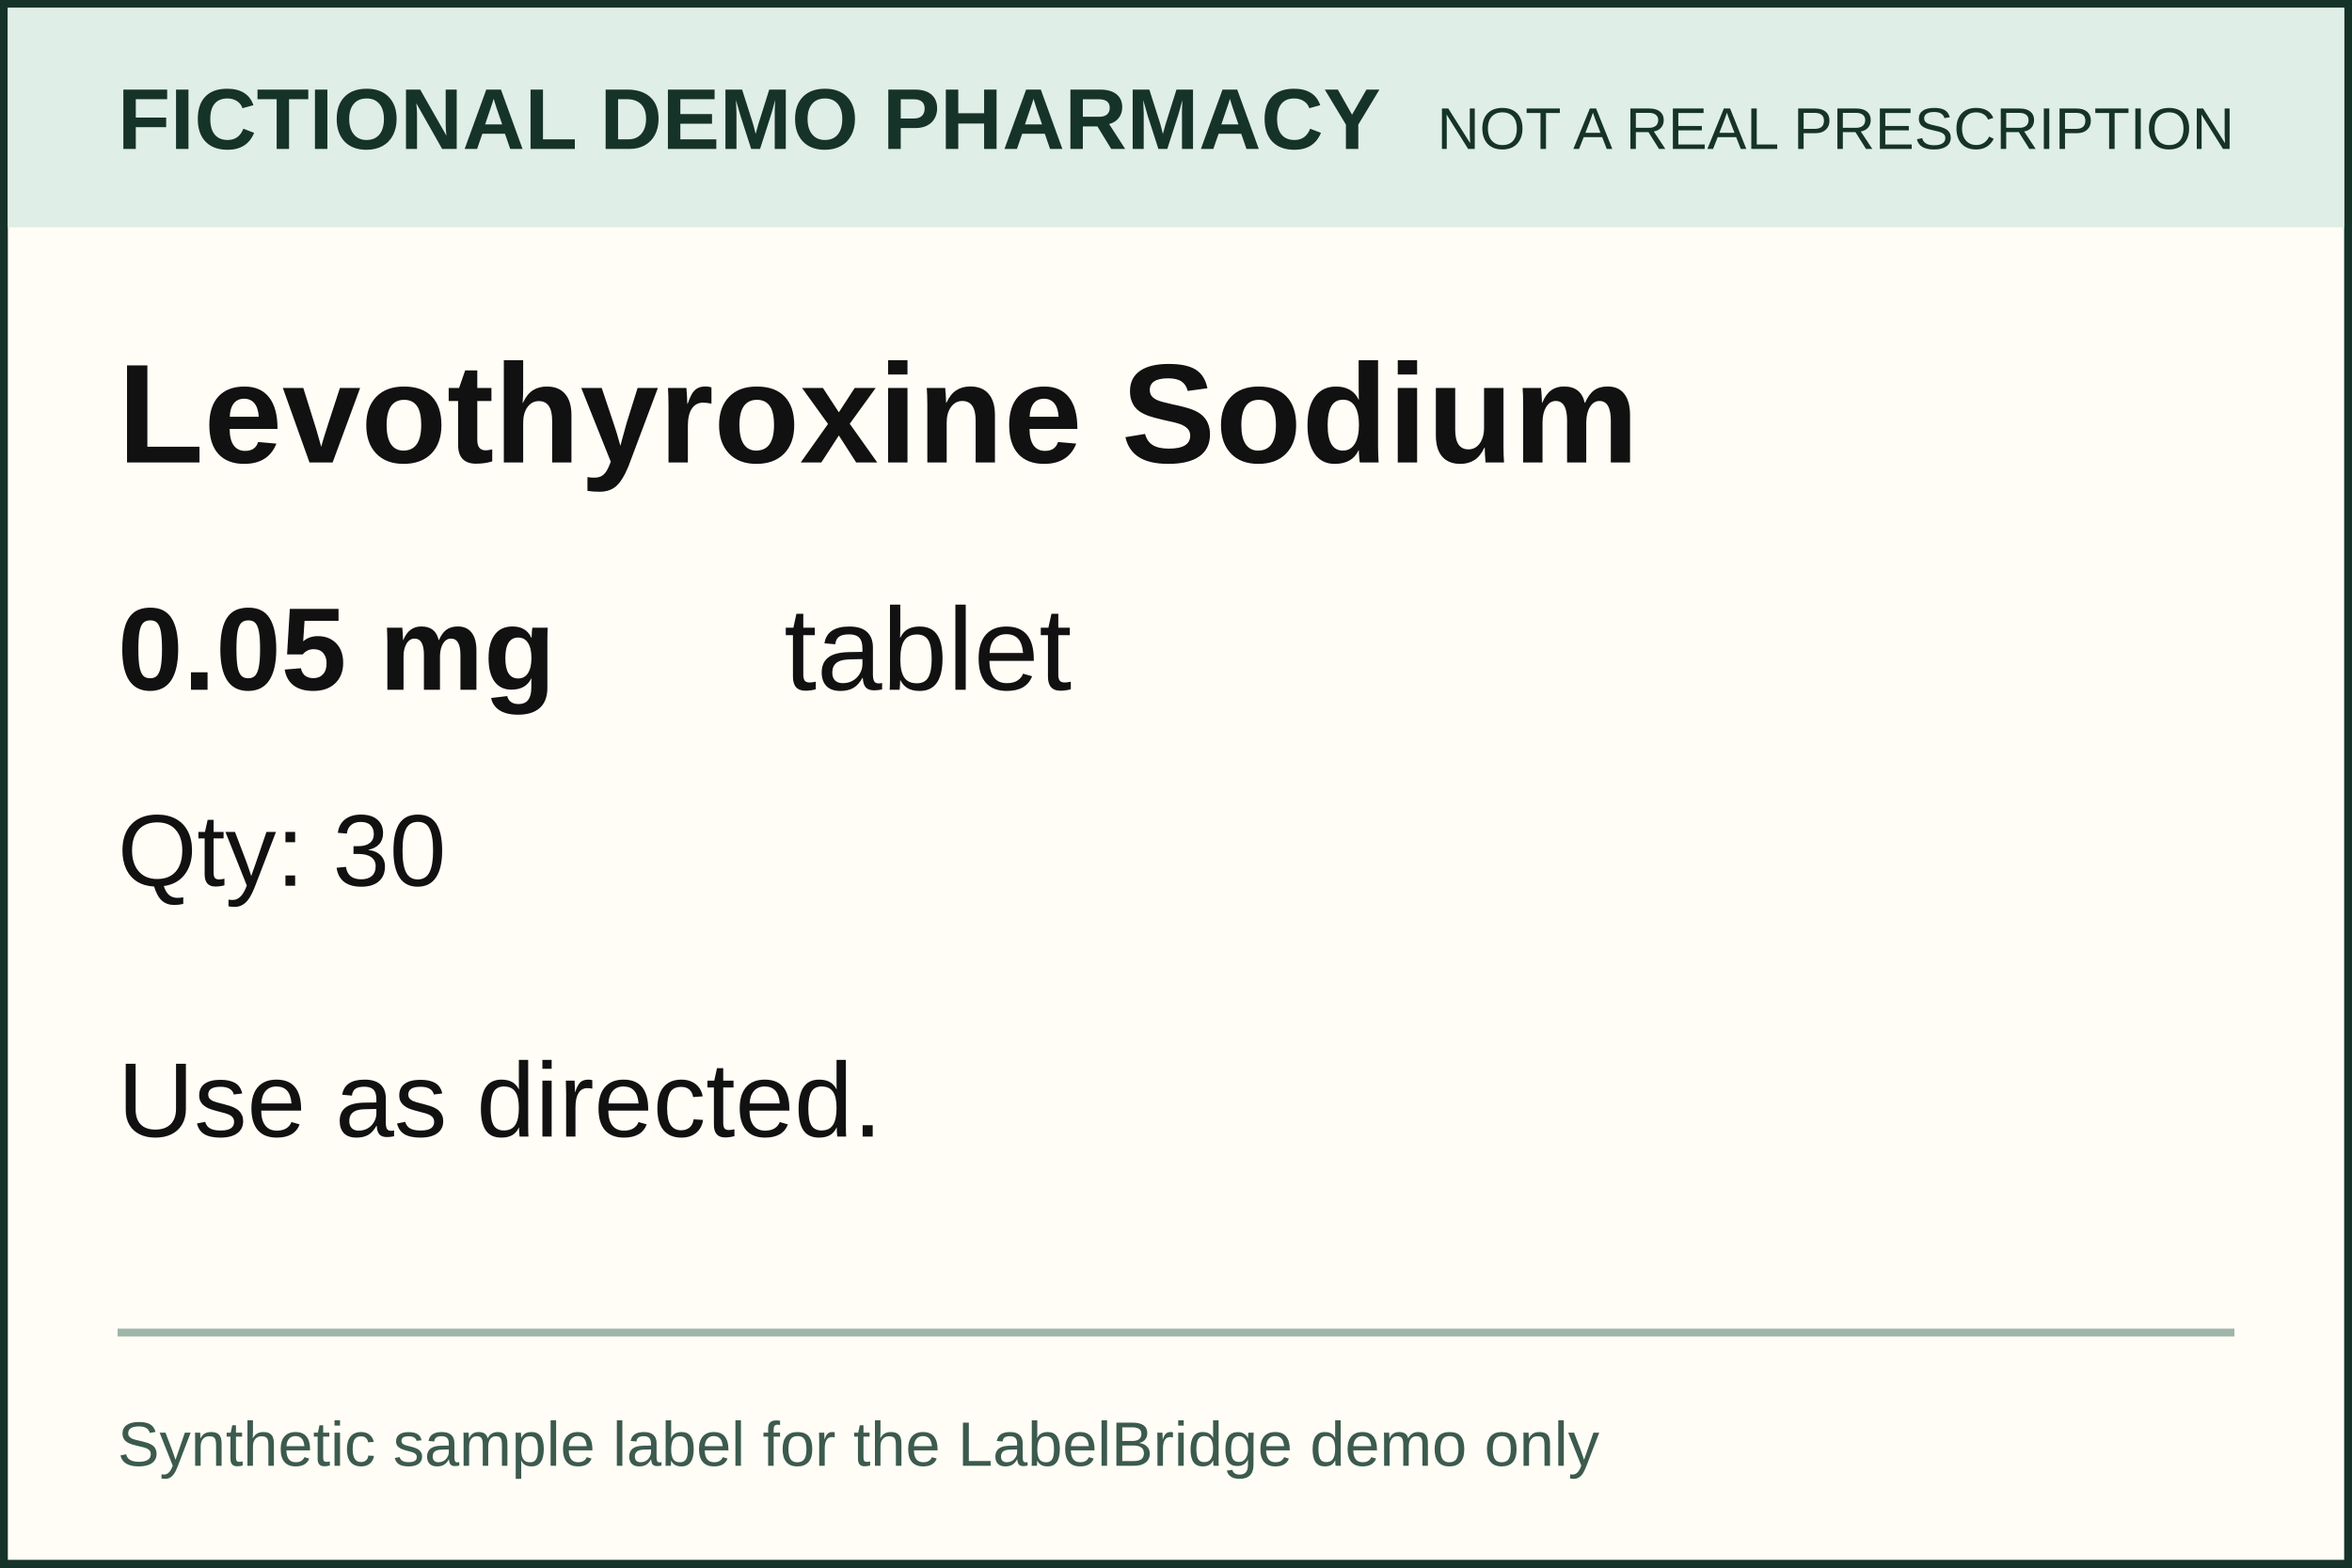
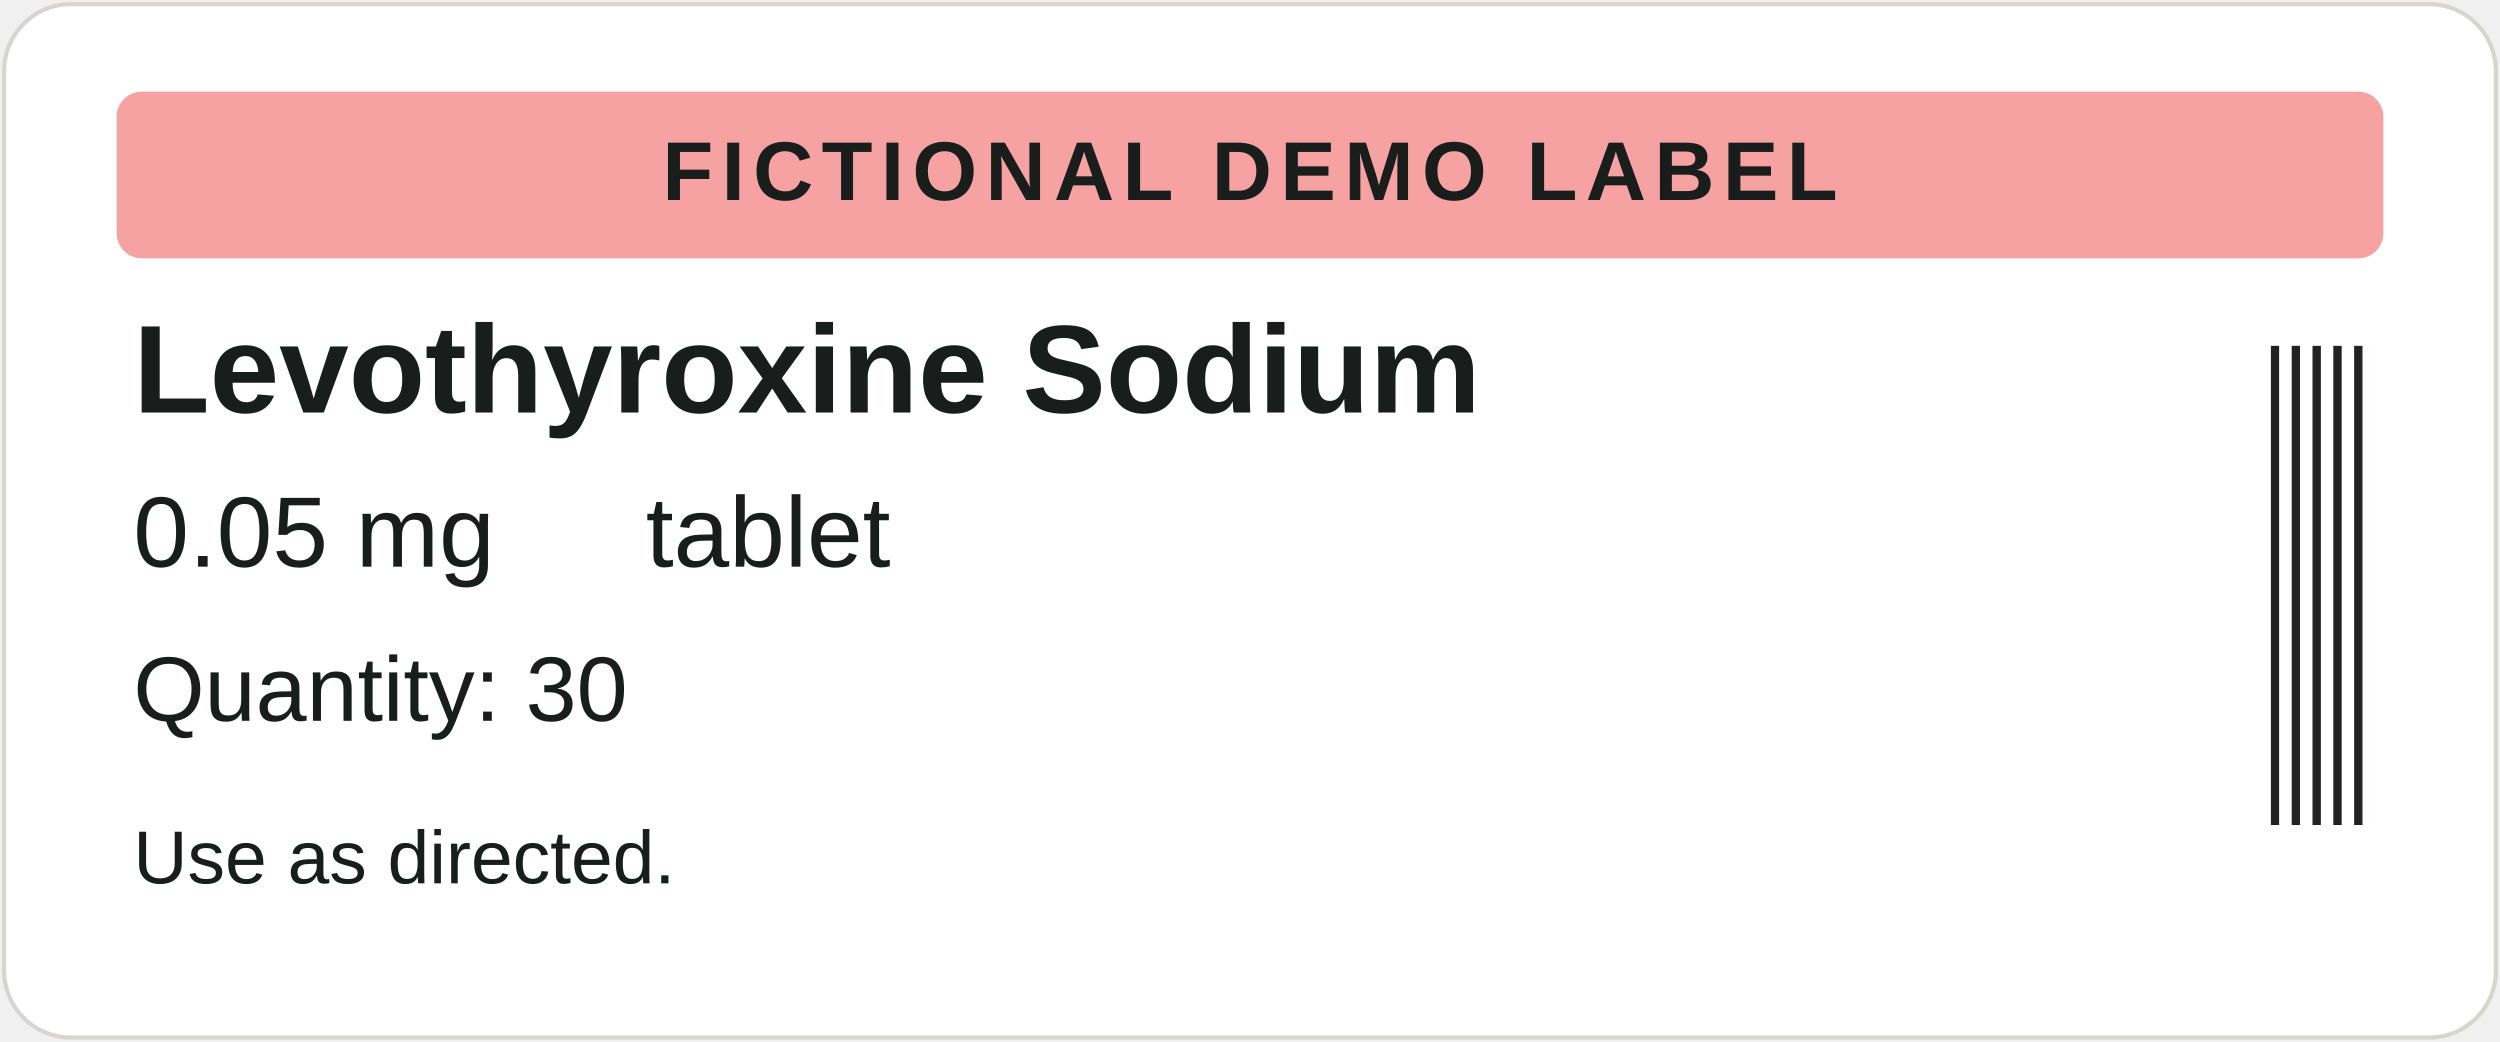
- <svg xmlns="http://www.w3.org/2000/svg" width="600" height="400" viewBox="0 0 600 400" font-family="Arial, Helvetica, sans-serif">
+ <svg xmlns="http://www.w3.org/2000/svg" width="600" height="250" viewBox="0 0 600 250" font-family="Arial, Helvetica, sans-serif" fill="#191d1b">
  <defs>
    <filter id="smudge">
      <feGaussianBlur stdDeviation="7" />
    </filter>
+     <pattern id="barcode" width="5" height="5" patternUnits="userSpaceOnUse">
+       <rect width="2" height="5" fill="#222" />
+     </pattern>
  </defs>
-   <rect width="600" height="400" fill="#fffdf6" stroke="#163329" stroke-width="4" />
-   <rect x="2" y="2" width="596" height="56" fill="#dfeee6" />
-   <text x="30" y="38" font-size="22" font-weight="bold" fill="#163329">FICTIONAL DEMO PHARMACY</text>
-   <text x="570" y="38" font-size="15" fill="#163329" text-anchor="end">NOT A REAL PRESCRIPTION</text>
-   <text x="30" y="118" font-size="36" font-weight="bold" fill="#111">Levothyroxine Sodium</text>
-   <text x="30" y="176" font-size="30" font-weight="bold" fill="#111">0.05 mg</text>
-   <text x="200" y="176" font-size="30" fill="#111">tablet</text>
-   <text x="30" y="226" font-size="26" fill="#111">Qty: 30</text>
-   <text x="30" y="290" font-size="27" fill="#111">Use as directed.</text>
-   <line x1="30" y1="340" x2="570" y2="340" stroke="#9fb5aa" stroke-width="2" />
-   <text x="30" y="374" font-size="16" fill="#3c5a4e">Synthetic sample label for the LabelBridge demo only</text>
+   <rect x="1" y="1" width="598" height="248" rx="16" fill="#fff" stroke="#d7d5d0" />
+   <rect x="28" y="22" width="544" height="40" rx="6" fill="#f7a2a2" />
+   <text x="300" y="48" text-anchor="middle" font-size="20" font-weight="bold" letter-spacing="2">FICTIONAL DEMO LABEL</text>
+   <text x="32" y="99" font-size="30" font-weight="bold">Levothyroxine Sodium</text>
+   <text x="32" y="136" font-size="24">0.05 mg</text>
+   <text x="155" y="136" font-size="24">tablet</text>
+   <text x="32" y="173" font-size="22">Quantity: 30</text>
+   <text x="32" y="212" font-size="18">Use as directed.</text>
+   <rect x="544" y="83" width="26" height="115" fill="url(#barcode)" />
</svg>
